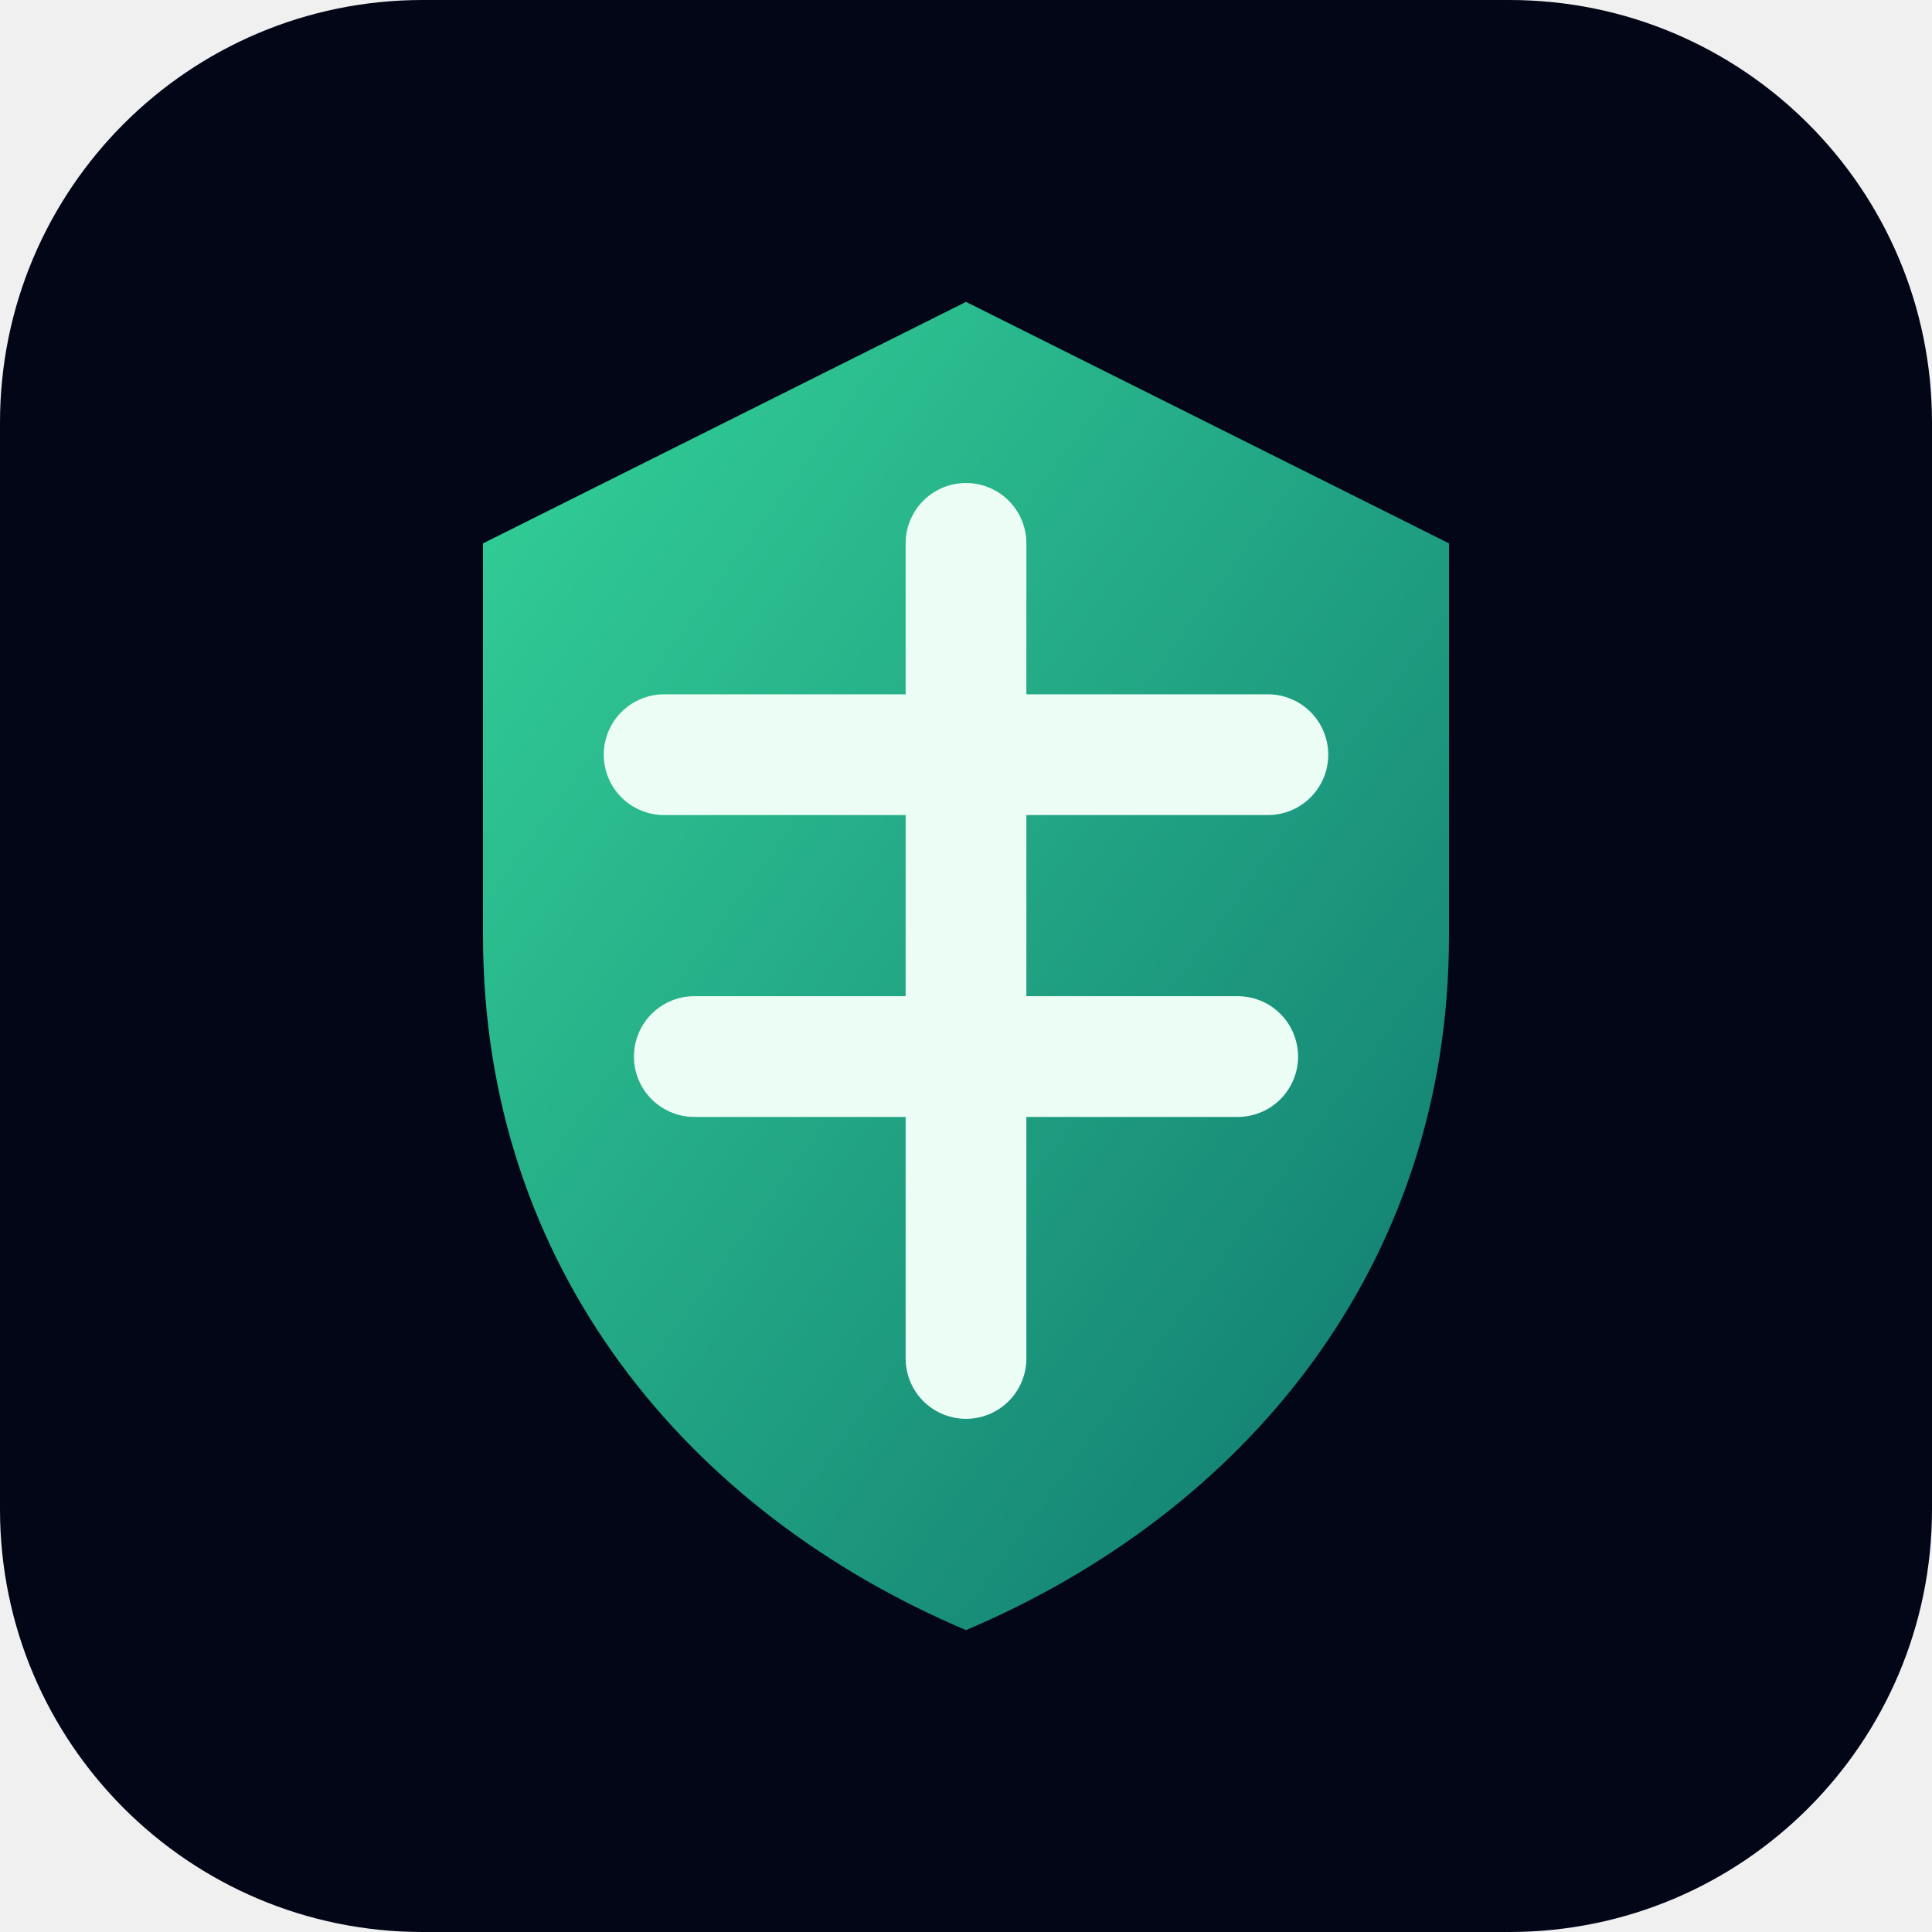
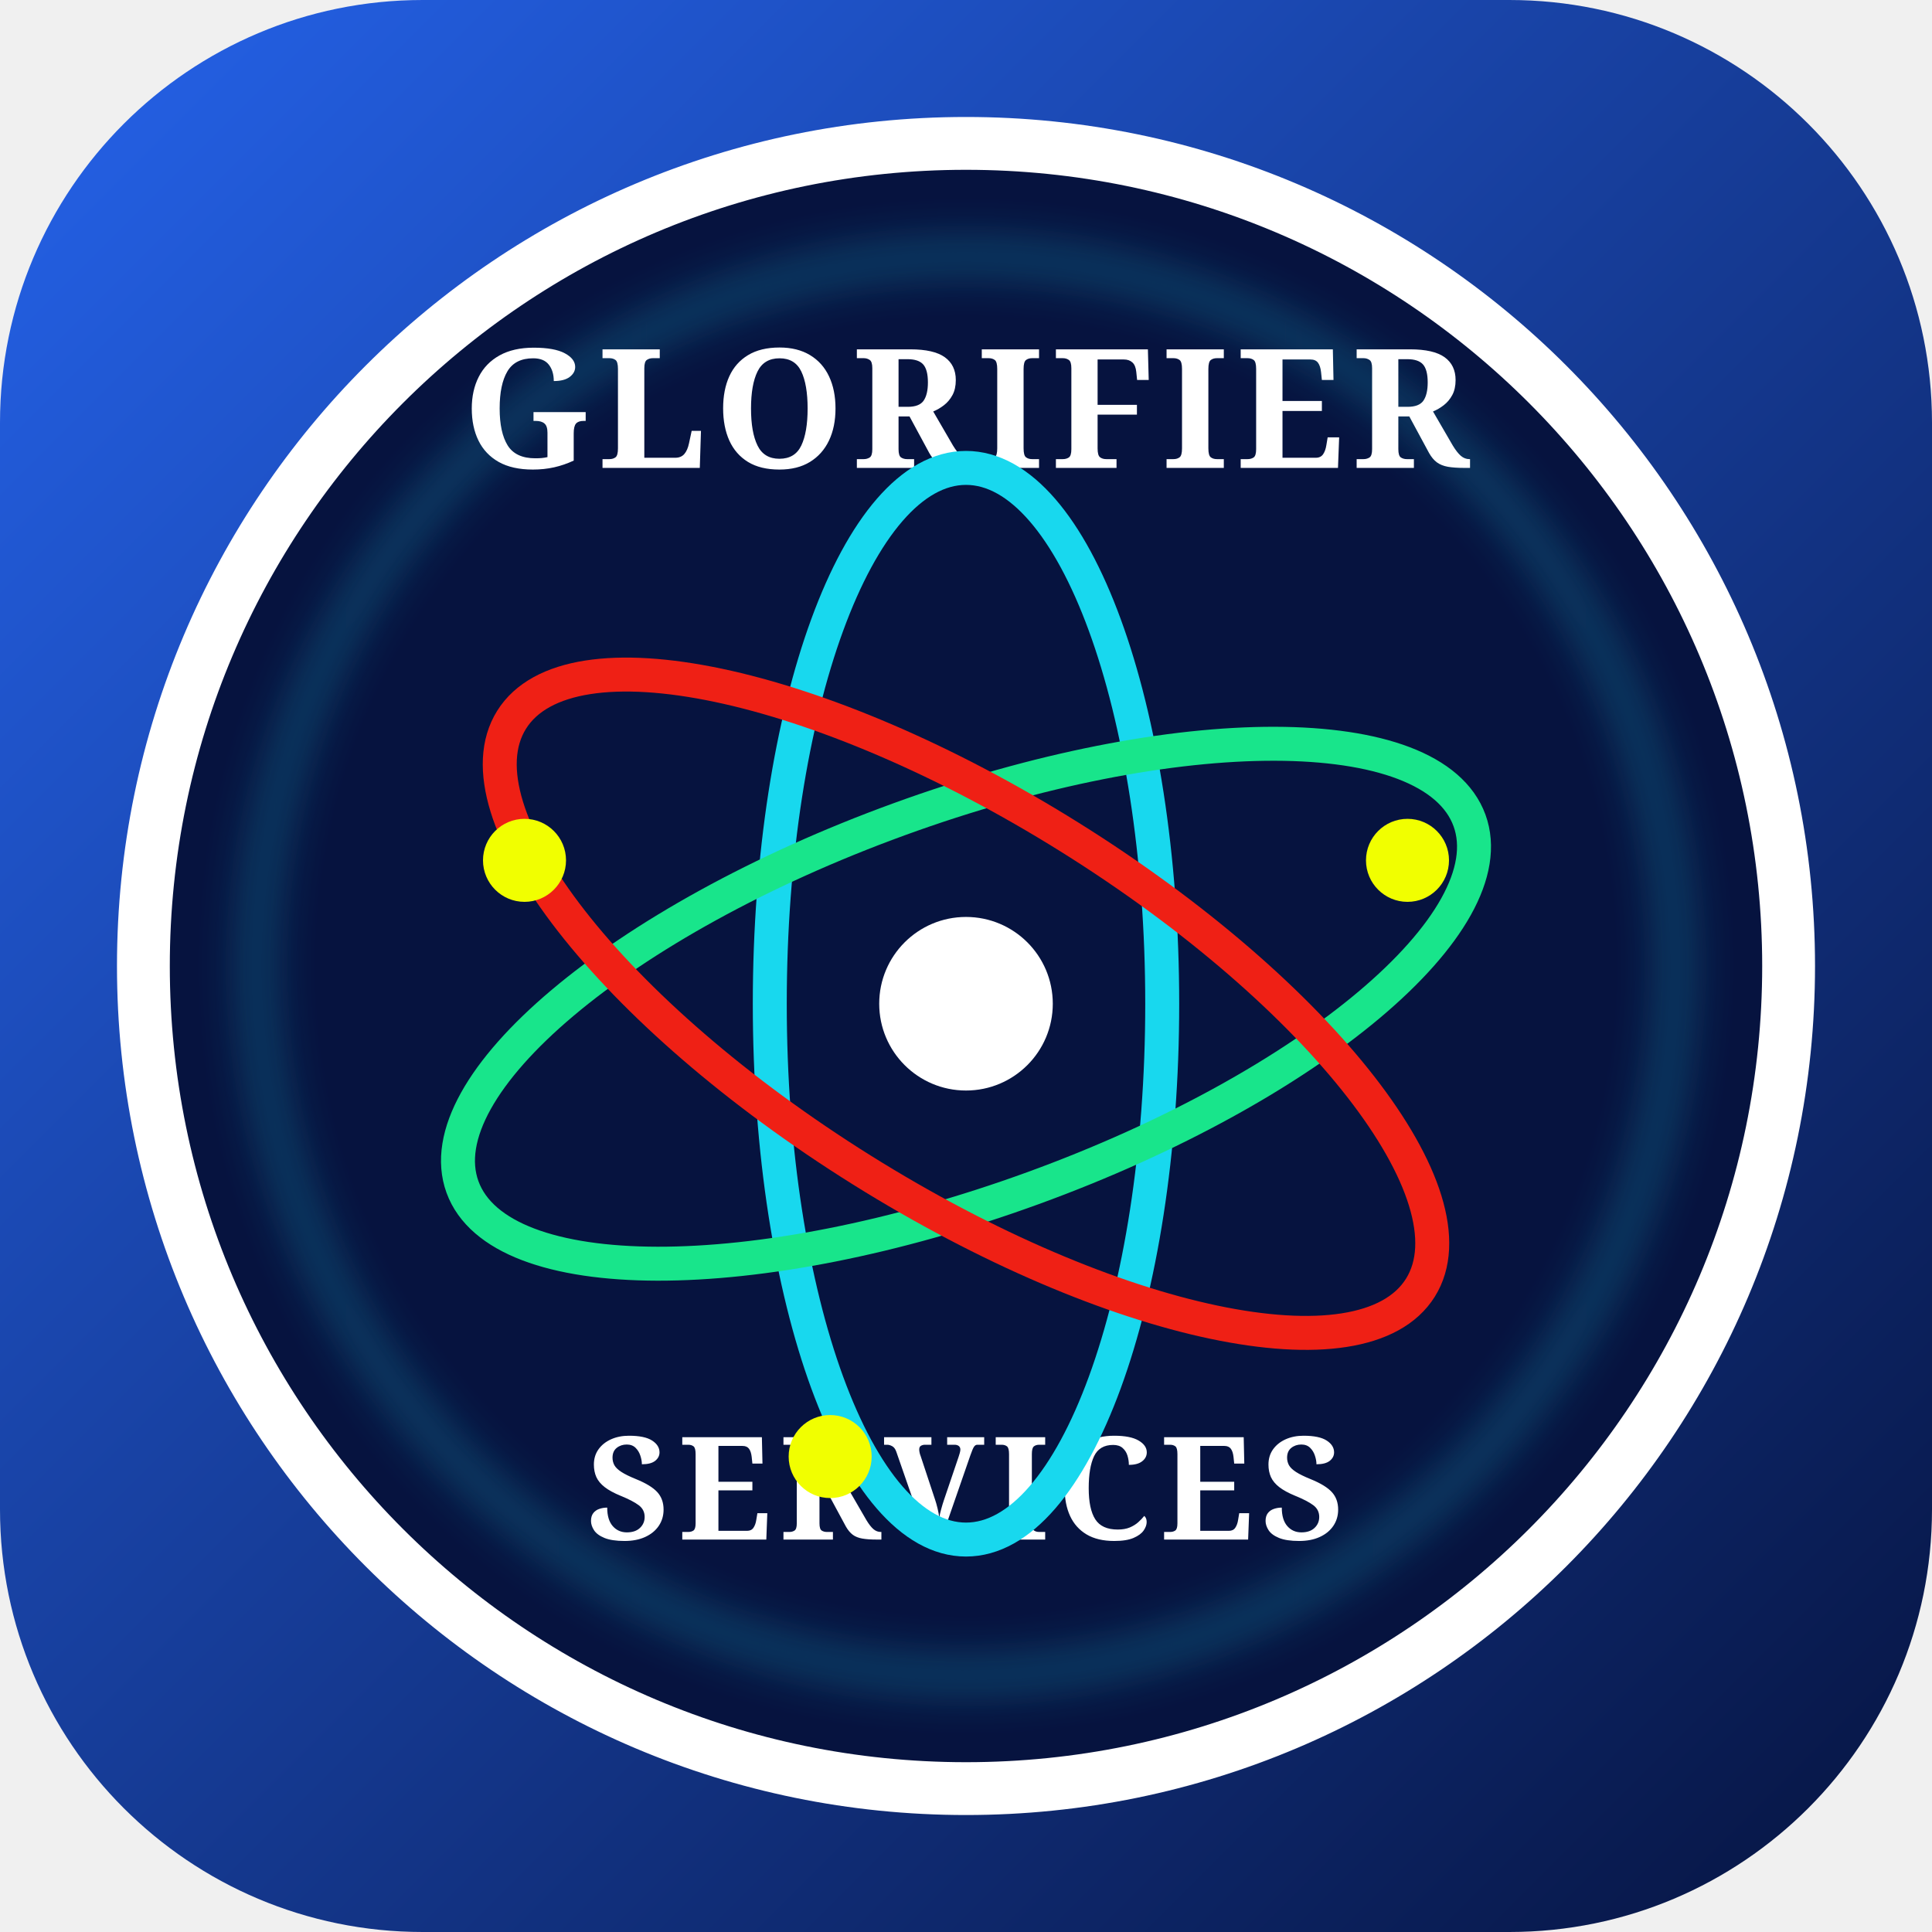
- <svg xmlns="http://www.w3.org/2000/svg" viewBox="0 0 64 64">
+ <svg xmlns="http://www.w3.org/2000/svg" viewBox="0 0 512 512">
  <defs>
-     <linearGradient id="g" x1="0" y1="0" x2="1" y2="1">
-       <stop offset="0" stop-color="#34d399" />
-       <stop offset="1" stop-color="#0f766e" />
+     <linearGradient id="bg" x1="0" y1="0" x2="1" y2="1">
+       <stop stop-color="#2563eb" />
+       <stop offset="1" stop-color="#06133f" />
    </linearGradient>
+     <filter id="g">
+       <feGaussianBlur stdDeviation="6" />
+     </filter>
  </defs>
-   <rect width="64" height="64" rx="14" fill="#020617" />
-   <path d="M32 10 48 18v13c0 11-6.8 19.1-16 23-9.2-3.9-16-12-16-23V18l16-8Z" fill="url(#g)" />
-   <path d="M32 18v27M22 25h20M23 35h18" fill="none" stroke="#ecfdf5" stroke-width="4" stroke-linecap="round" />
+   <rect width="512" height="512" rx="112" fill="url(#bg)" />
+   <circle cx="256" cy="256" r="218" fill="#06133f" stroke="#fff" stroke-width="14" />
+   <circle cx="256" cy="256" r="188" fill="none" stroke="#22d3ee" stroke-width="5" opacity=".45" filter="url(#g)" />
+   <text x="256" y="124" text-anchor="middle" font-family="Georgia,serif" font-size="44" font-weight="700" letter-spacing="2" fill="#fff">GLORIFIER</text>
+   <text x="256" y="408" text-anchor="middle" font-family="Georgia,serif" font-size="38" font-weight="700" letter-spacing="2" fill="#fff">SERVICES</text>
+   <g fill="none" stroke-width="9" stroke-linecap="round">
+     <ellipse cx="256" cy="266" rx="52" ry="142" stroke="#18d8ee" />
+     <ellipse cx="256" cy="266" rx="142" ry="52" stroke="#18e58b" transform="rotate(-20 256 266)" />
+     <ellipse cx="256" cy="266" rx="142" ry="52" stroke="#ef2015" transform="rotate(32 256 266)" />
+   </g>
+   <circle cx="256" cy="266" r="23" fill="#fff" />
+   <circle cx="139" cy="228" r="11" fill="#f1ff00" />
+   <circle cx="373" cy="228" r="11" fill="#f1ff00" />
+   <circle cx="220" cy="386" r="11" fill="#f1ff00" />
</svg>
